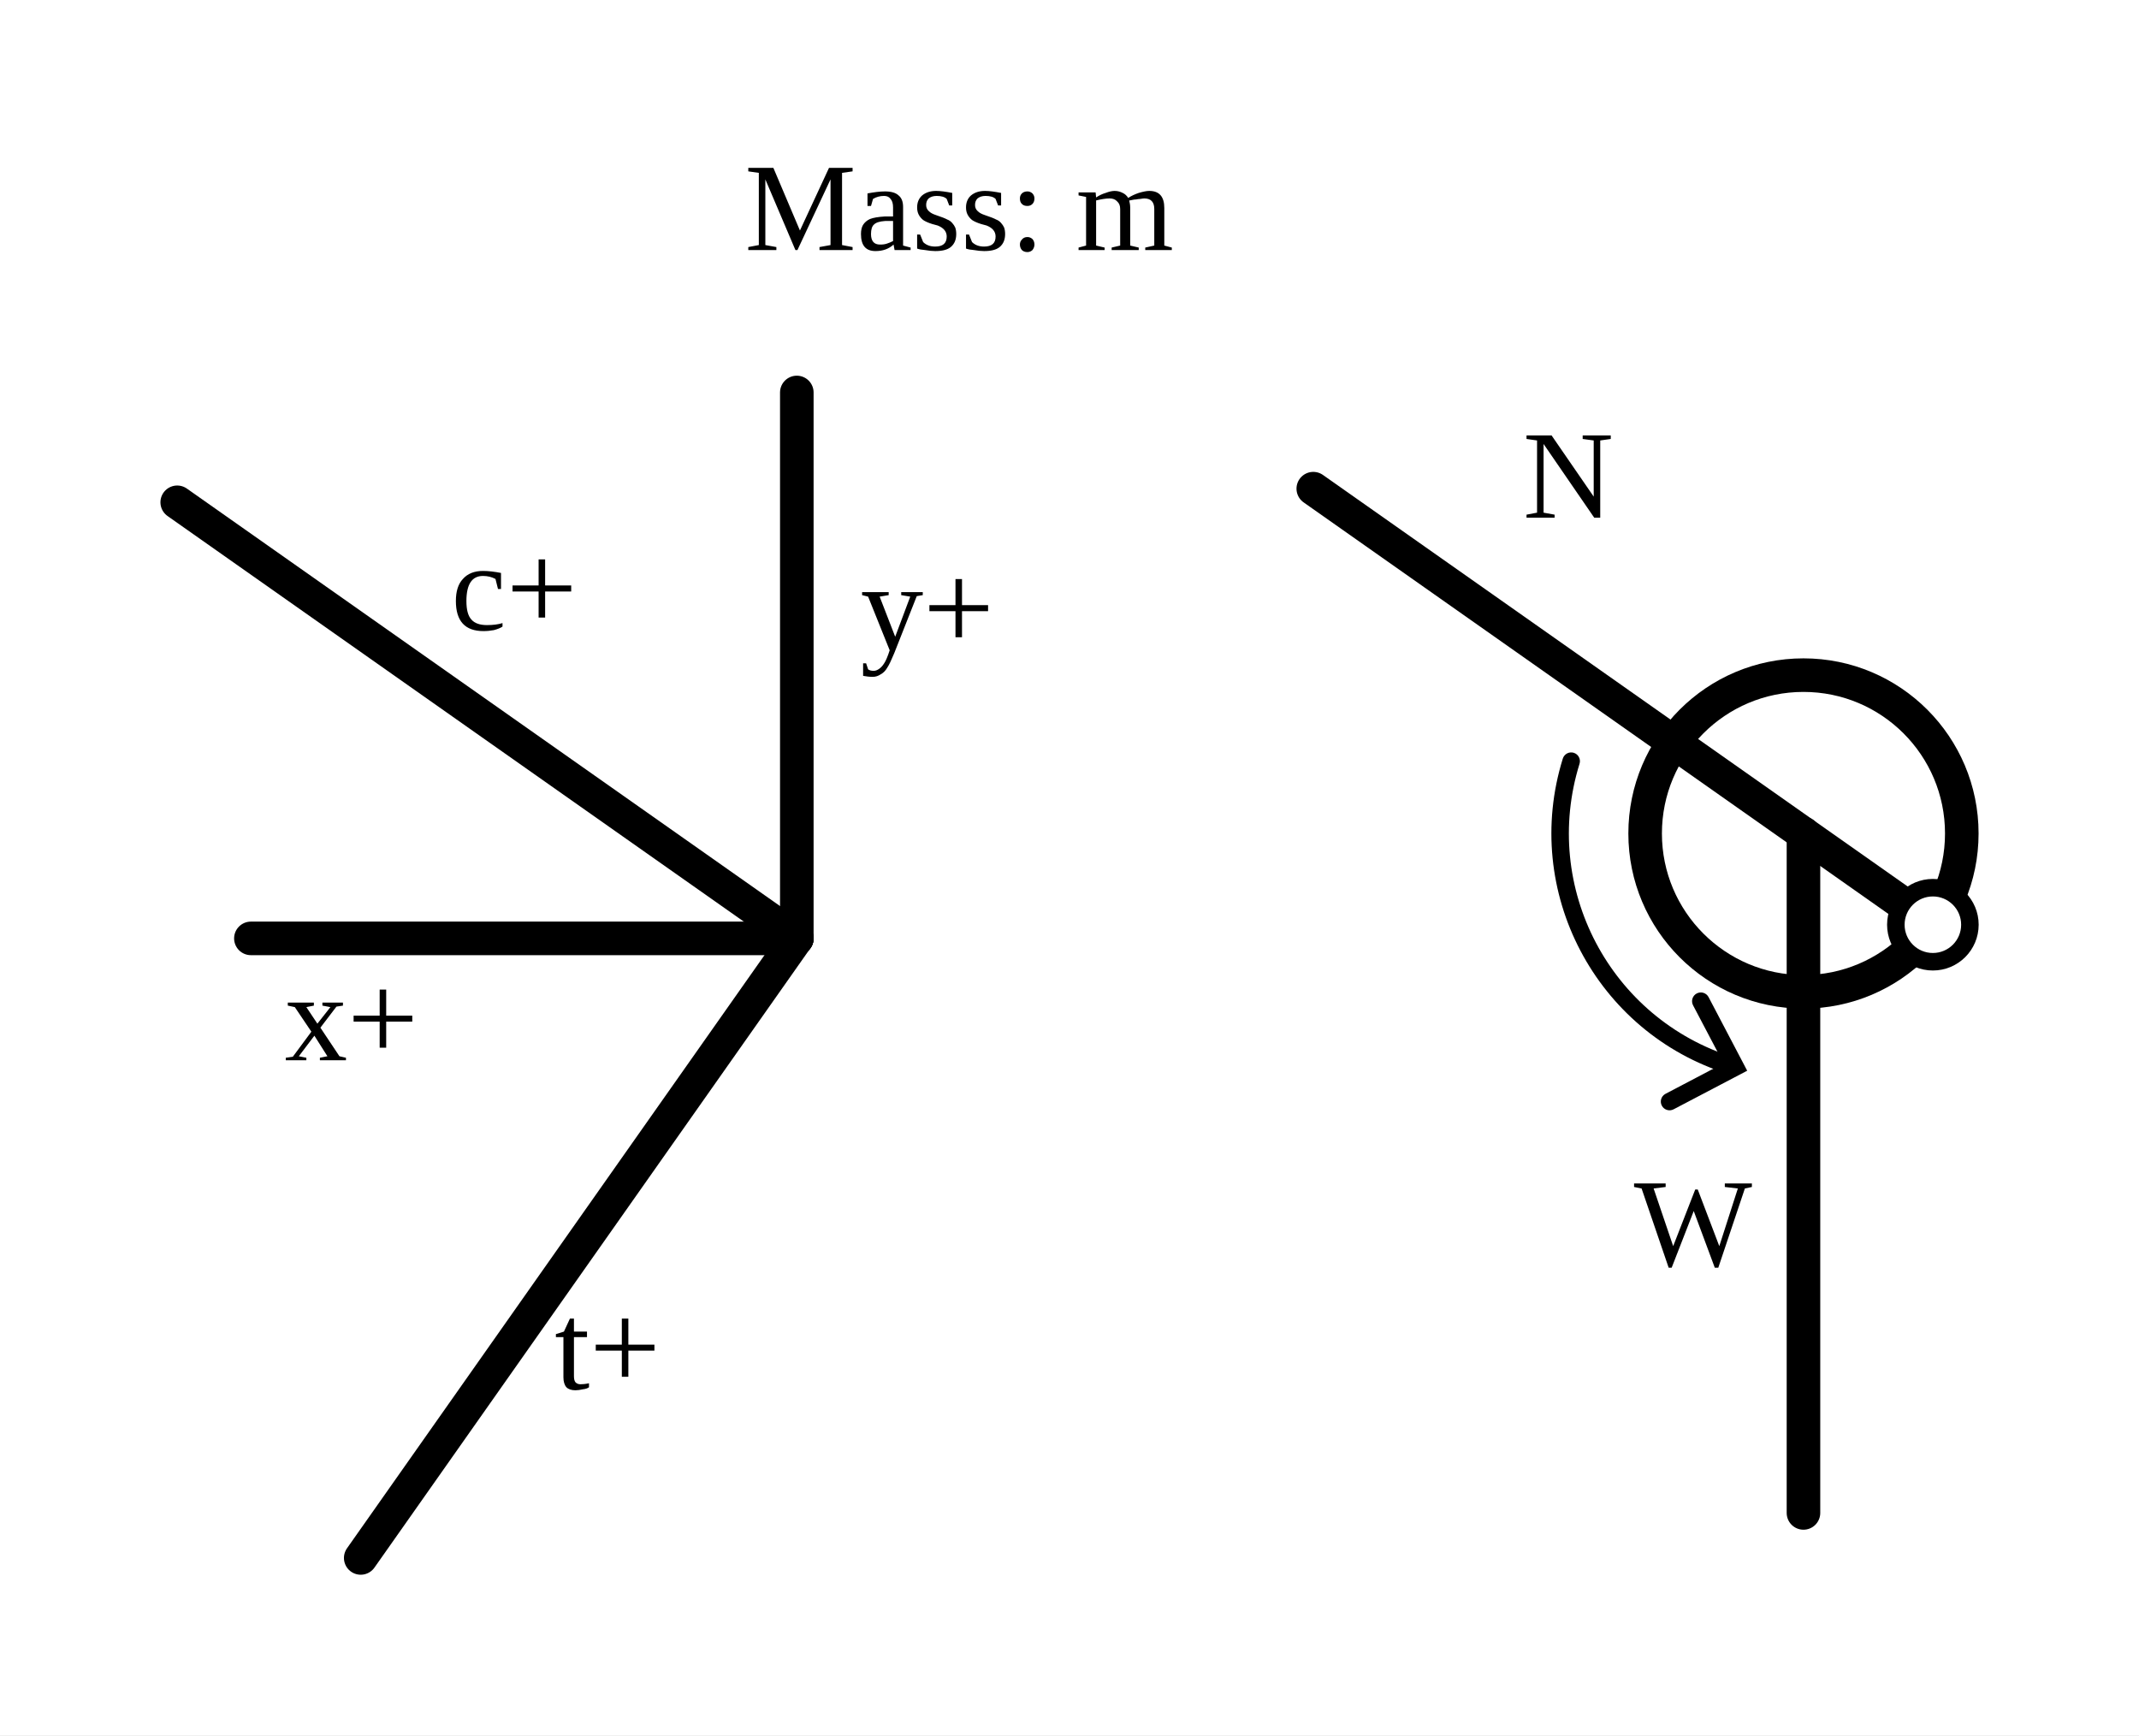
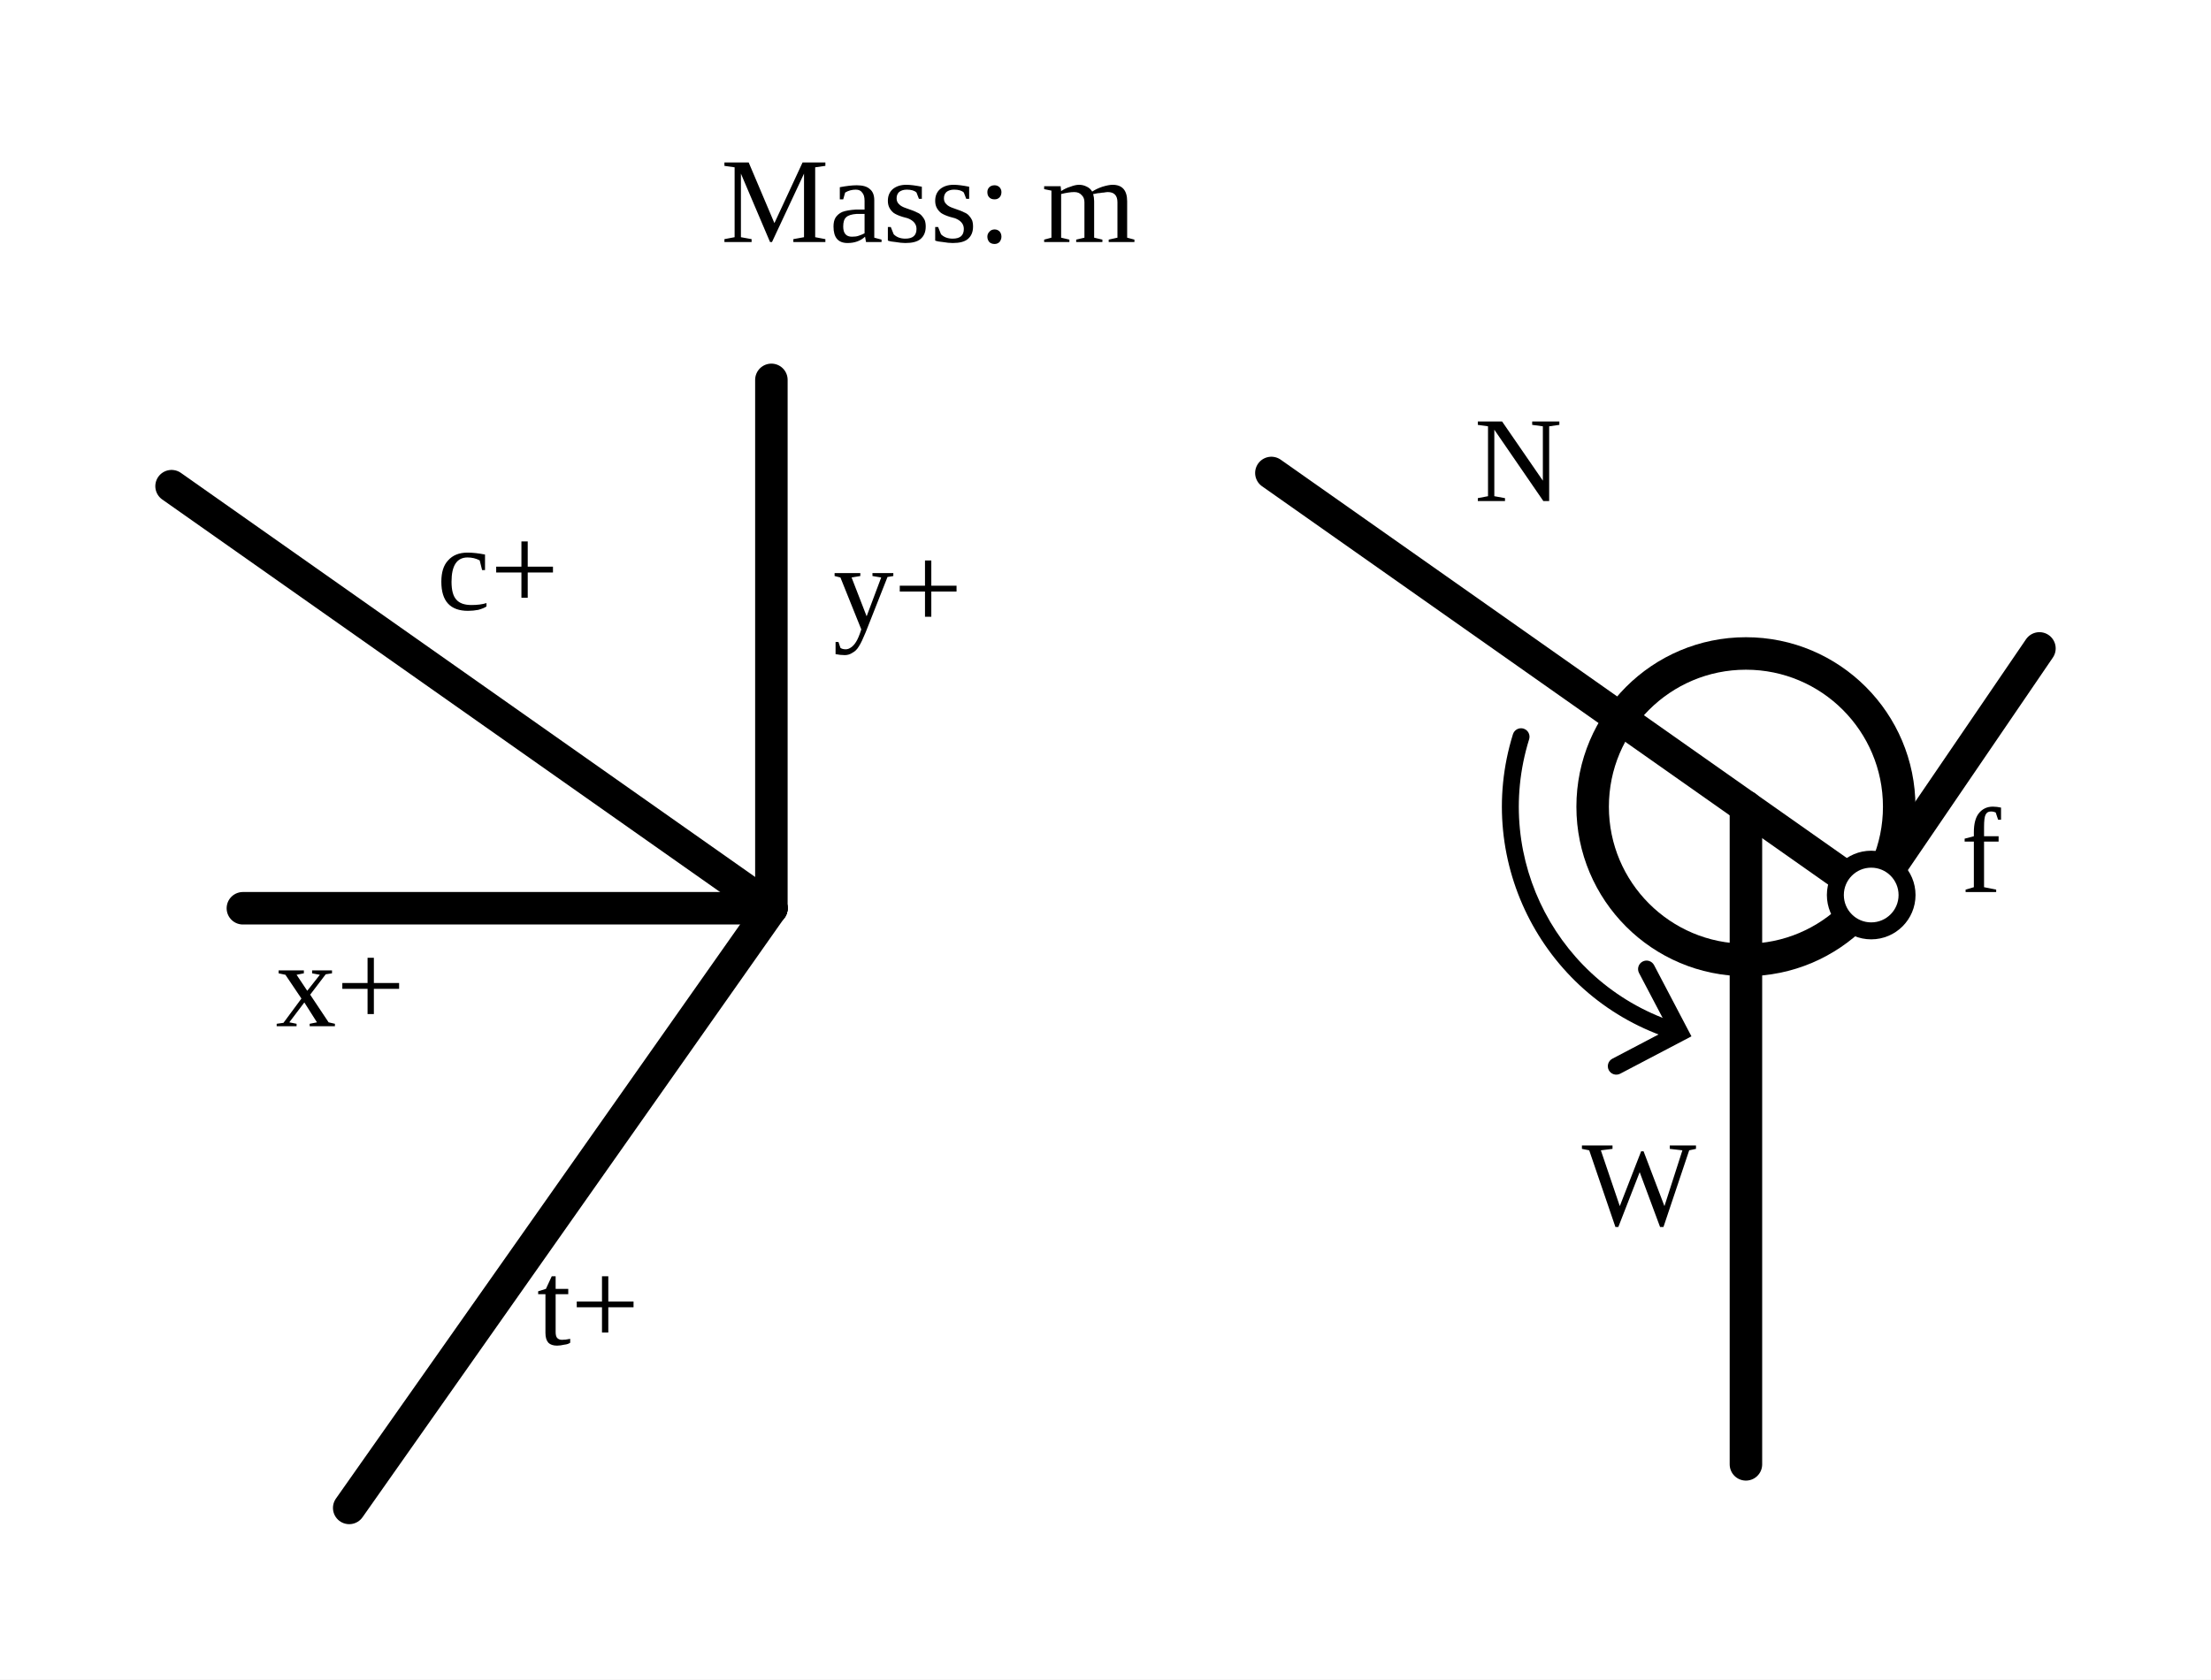
- <svg xmlns="http://www.w3.org/2000/svg" width="66.663mm" height="54.078mm" viewBox="0 0 66.663 54.078" version="1.1" id="svg1">
+ <svg xmlns="http://www.w3.org/2000/svg" width="71.178mm" height="54.078mm" viewBox="0 0 71.178 54.078" version="1.1" id="svg1">
  <defs id="defs1">
    <clipPath clipPathUnits="userSpaceOnUse" id="clipPath47">
      <path d="m 1993.2,5571.6 h 2160 v 1292.05 h -2160 z" id="path47" />
    </clipPath>
    <clipPath clipPathUnits="userSpaceOnUse" id="clipPath48">
      <path d="m 1993.2,5571.6 h 2160 v 1292.05 h -2160 z" id="path48" />
    </clipPath>
    <clipPath clipPathUnits="userSpaceOnUse" id="clipPath49">
      <path d="m 1993.2,5571.6 h 2160 v 1292.05 h -2160 z" id="path49" />
    </clipPath>
    <clipPath clipPathUnits="userSpaceOnUse" id="clipPath50">
      <path d="m 1993.2,5571.6 h 2160 v 1292.05 h -2160 z" transform="matrix(0.1,0,0,-0.1,-312.942,654.015)" id="path50" />
    </clipPath>
  </defs>
  <g id="layer1" transform="translate(-100.675,-112.9875)">
-     <rect style="display:inline;fill:#ffffff;stroke:none;stroke-width:0.412;stroke-linecap:round;stroke-linejoin:round;stroke-dasharray:none;stroke-opacity:1" id="rect4" width="66.674" height="54.078" x="100.665" y="112.987" />
+     <rect style="display:inline;fill:#ffffff;stroke:none;stroke-width:0.412;stroke-linecap:round;stroke-linejoin:round;stroke-dasharray:none;stroke-opacity:1" id="rect4" width="71.178" height="54.078" x="100.675" y="112.987" transform="translate(-1.1770633e-6)" />
    <path d="m 4035.43,6176.2 c 0,-44.44 -36.03,-80.48 -80.48,-80.48 -44.44,0 -80.48,36.04 -80.48,80.48 0,44.45 36.04,80.49 80.48,80.49 44.45,0 80.48,-36.04 80.48,-80.49 z" style="fill:none;stroke:#000000;stroke-width:17.061;stroke-linecap:butt;stroke-linejoin:miter;stroke-miterlimit:10;stroke-dasharray:none;stroke-opacity:1" transform="matrix(0.06131239,0,0,-0.06131239,-85.60655,517.6413)" clip-path="url(#clipPath48)" id="path56" />
    <path style="fill:none;stroke:#000000;stroke-width:1.046;stroke-linecap:round;stroke-linejoin:round;stroke-dasharray:none;stroke-opacity:1" d="M 156.881,160.139 V 138.963" id="path1" />
    <path style="fill:none;stroke:#000000;stroke-width:1.046;stroke-linecap:round;stroke-linejoin:round;stroke-dasharray:none;stroke-opacity:1" d="M 125.508,142.233 106.198,128.642" id="path2" />
    <path style="fill:none;stroke:#000000;stroke-width:1.046;stroke-linecap:round;stroke-linejoin:round;stroke-dasharray:none;stroke-opacity:1" d="m 111.917,161.542 13.591,-19.31" id="path2-5" />
+     <path style="fill:none;stroke:#000000;stroke-width:1.046;stroke-linecap:round;stroke-linejoin:round;stroke-dasharray:none;stroke-opacity:1" d="m 160.914,141.807 5.416,-7.941" id="path2-5-5" />
    <path style="fill:none;stroke:#000000;stroke-width:1.046;stroke-linecap:round;stroke-linejoin:round;stroke-dasharray:none;stroke-opacity:1" d="M 125.508,142.233 V 125.219" id="path3" />
    <path style="fill:none;stroke:#000000;stroke-width:1.046;stroke-linecap:round;stroke-linejoin:round;stroke-dasharray:none;stroke-opacity:1" d="M 125.508,142.233 H 108.494" id="path3-2" />
    <text xml:space="preserve" style="font-size:3.913px;fill:#000000;stroke:none;stroke-width:1.046;stroke-linecap:round;stroke-linejoin:round;stroke-dasharray:none;stroke-opacity:1" x="127.498" y="133.236" id="text4">
      <tspan id="tspan4" style="fill:#000000;stroke:none;stroke-width:1.046;stroke-dasharray:none" x="127.498" y="133.236">y+</tspan>
    </text>
    <text xml:space="preserve" style="font-size:3.913px;fill:#000000;stroke:none;stroke-width:1.046;stroke-linecap:round;stroke-linejoin:round;stroke-dasharray:none;stroke-opacity:1" x="148.142" y="129.119" id="text4-2">
      <tspan id="tspan4-3" style="fill:#000000;stroke:none;stroke-width:1.046;stroke-dasharray:none" x="148.142" y="129.119">N</tspan>
+     </text>
+     <text xml:space="preserve" style="font-size:3.913px;fill:#000000;stroke:none;stroke-width:1.046;stroke-linecap:round;stroke-linejoin:round;stroke-dasharray:none;stroke-opacity:1" x="163.795" y="141.711" id="text4-2-29">
+       <tspan id="tspan4-3-1" style="fill:#000000;stroke:none;stroke-width:1.046;stroke-dasharray:none" x="163.795" y="141.711">f</tspan>
    </text>
    <text xml:space="preserve" style="font-size:3.913px;fill:#000000;stroke:none;stroke-width:1.046;stroke-linecap:round;stroke-linejoin:round;stroke-dasharray:none;stroke-opacity:1" x="123.888" y="120.782" id="text4-2-3">
      <tspan id="tspan4-3-6" style="fill:#000000;stroke:none;stroke-width:1.046;stroke-dasharray:none" x="123.888" y="120.782">Mass: m</tspan>
    </text>
    <text xml:space="preserve" style="font-size:3.913px;fill:#000000;stroke:none;stroke-width:1.046;stroke-linecap:round;stroke-linejoin:round;stroke-dasharray:none;stroke-opacity:1" x="151.603" y="152.433" id="text4-2-2">
      <tspan id="tspan4-3-2" style="fill:#000000;stroke:none;stroke-width:1.046;stroke-dasharray:none" x="151.603" y="152.433">W</tspan>
    </text>
    <text xml:space="preserve" style="font-size:3.913px;fill:#000000;stroke:none;stroke-width:1.046;stroke-linecap:round;stroke-linejoin:round;stroke-dasharray:none;stroke-opacity:1" x="109.55" y="146.03" id="text4-7">
      <tspan id="tspan4-0" style="fill:#000000;stroke:none;stroke-width:1.046;stroke-dasharray:none" x="109.55" y="146.03">x+</tspan>
    </text>
    <text xml:space="preserve" style="font-size:3.913px;fill:#000000;stroke:none;stroke-width:1.046;stroke-linecap:round;stroke-linejoin:round;stroke-dasharray:none;stroke-opacity:1" x="114.727" y="132.625" id="text4-7-0">
      <tspan id="tspan4-0-6" style="fill:#000000;stroke:none;stroke-width:1.046;stroke-dasharray:none" x="114.727" y="132.625">c+</tspan>
    </text>
    <text xml:space="preserve" style="font-size:3.913px;fill:#000000;stroke:none;stroke-width:1.046;stroke-linecap:round;stroke-linejoin:round;stroke-dasharray:none;stroke-opacity:1" x="117.97" y="156.284" id="text4-7-0-8">
      <tspan id="tspan4-0-6-7" style="fill:#000000;stroke:none;stroke-width:1.046;stroke-dasharray:none" x="117.97" y="156.284">t+</tspan>
    </text>
    <path style="fill:none;stroke:#000000;stroke-width:1.046;stroke-linecap:round;stroke-linejoin:round;stroke-dasharray:none;stroke-opacity:1" d="M 160.914,141.807 141.604,128.217" id="path4" />
    <g id="path5">
      <path style="color:#000000;fill:#000000;stroke-linecap:round;stroke-linejoin:round;-inkscape-stroke:none" d="m 149.723,136.449 a 0.273,0.273 0 0 0 -0.342,0.18 c -1.288,4.139 1.027,8.546 5.166,9.834 a 0.273,0.273 0 0 0 0.342,-0.18 0.273,0.273 0 0 0 -0.18,-0.342 c -3.857,-1.2 -6.007,-5.294 -4.807,-9.15 a 0.273,0.273 0 0 0 -0.18,-0.342 z" id="path13" />
      <g id="g12">
        <path style="color:#000000;fill:#000000;stroke-linecap:round;-inkscape-stroke:none" d="m 153.555,143.949 a 0.273,0.273 0 0 0 -0.115,0.369 l 0.951,1.809 -1.811,0.951 a 0.273,0.273 0 0 0 -0.113,0.369 0.273,0.273 0 0 0 0.367,0.113 l 2.293,-1.203 -1.203,-2.293 a 0.273,0.273 0 0 0 -0.369,-0.115 z" id="path12" />
      </g>
    </g>
    <circle style="fill:#ffffff;stroke:#000000;stroke-width:0.546;stroke-linecap:round;stroke-linejoin:round;stroke-dasharray:none;stroke-opacity:1" id="path11" cx="160.914" cy="141.807" r="1.154" />
  </g>
</svg>
